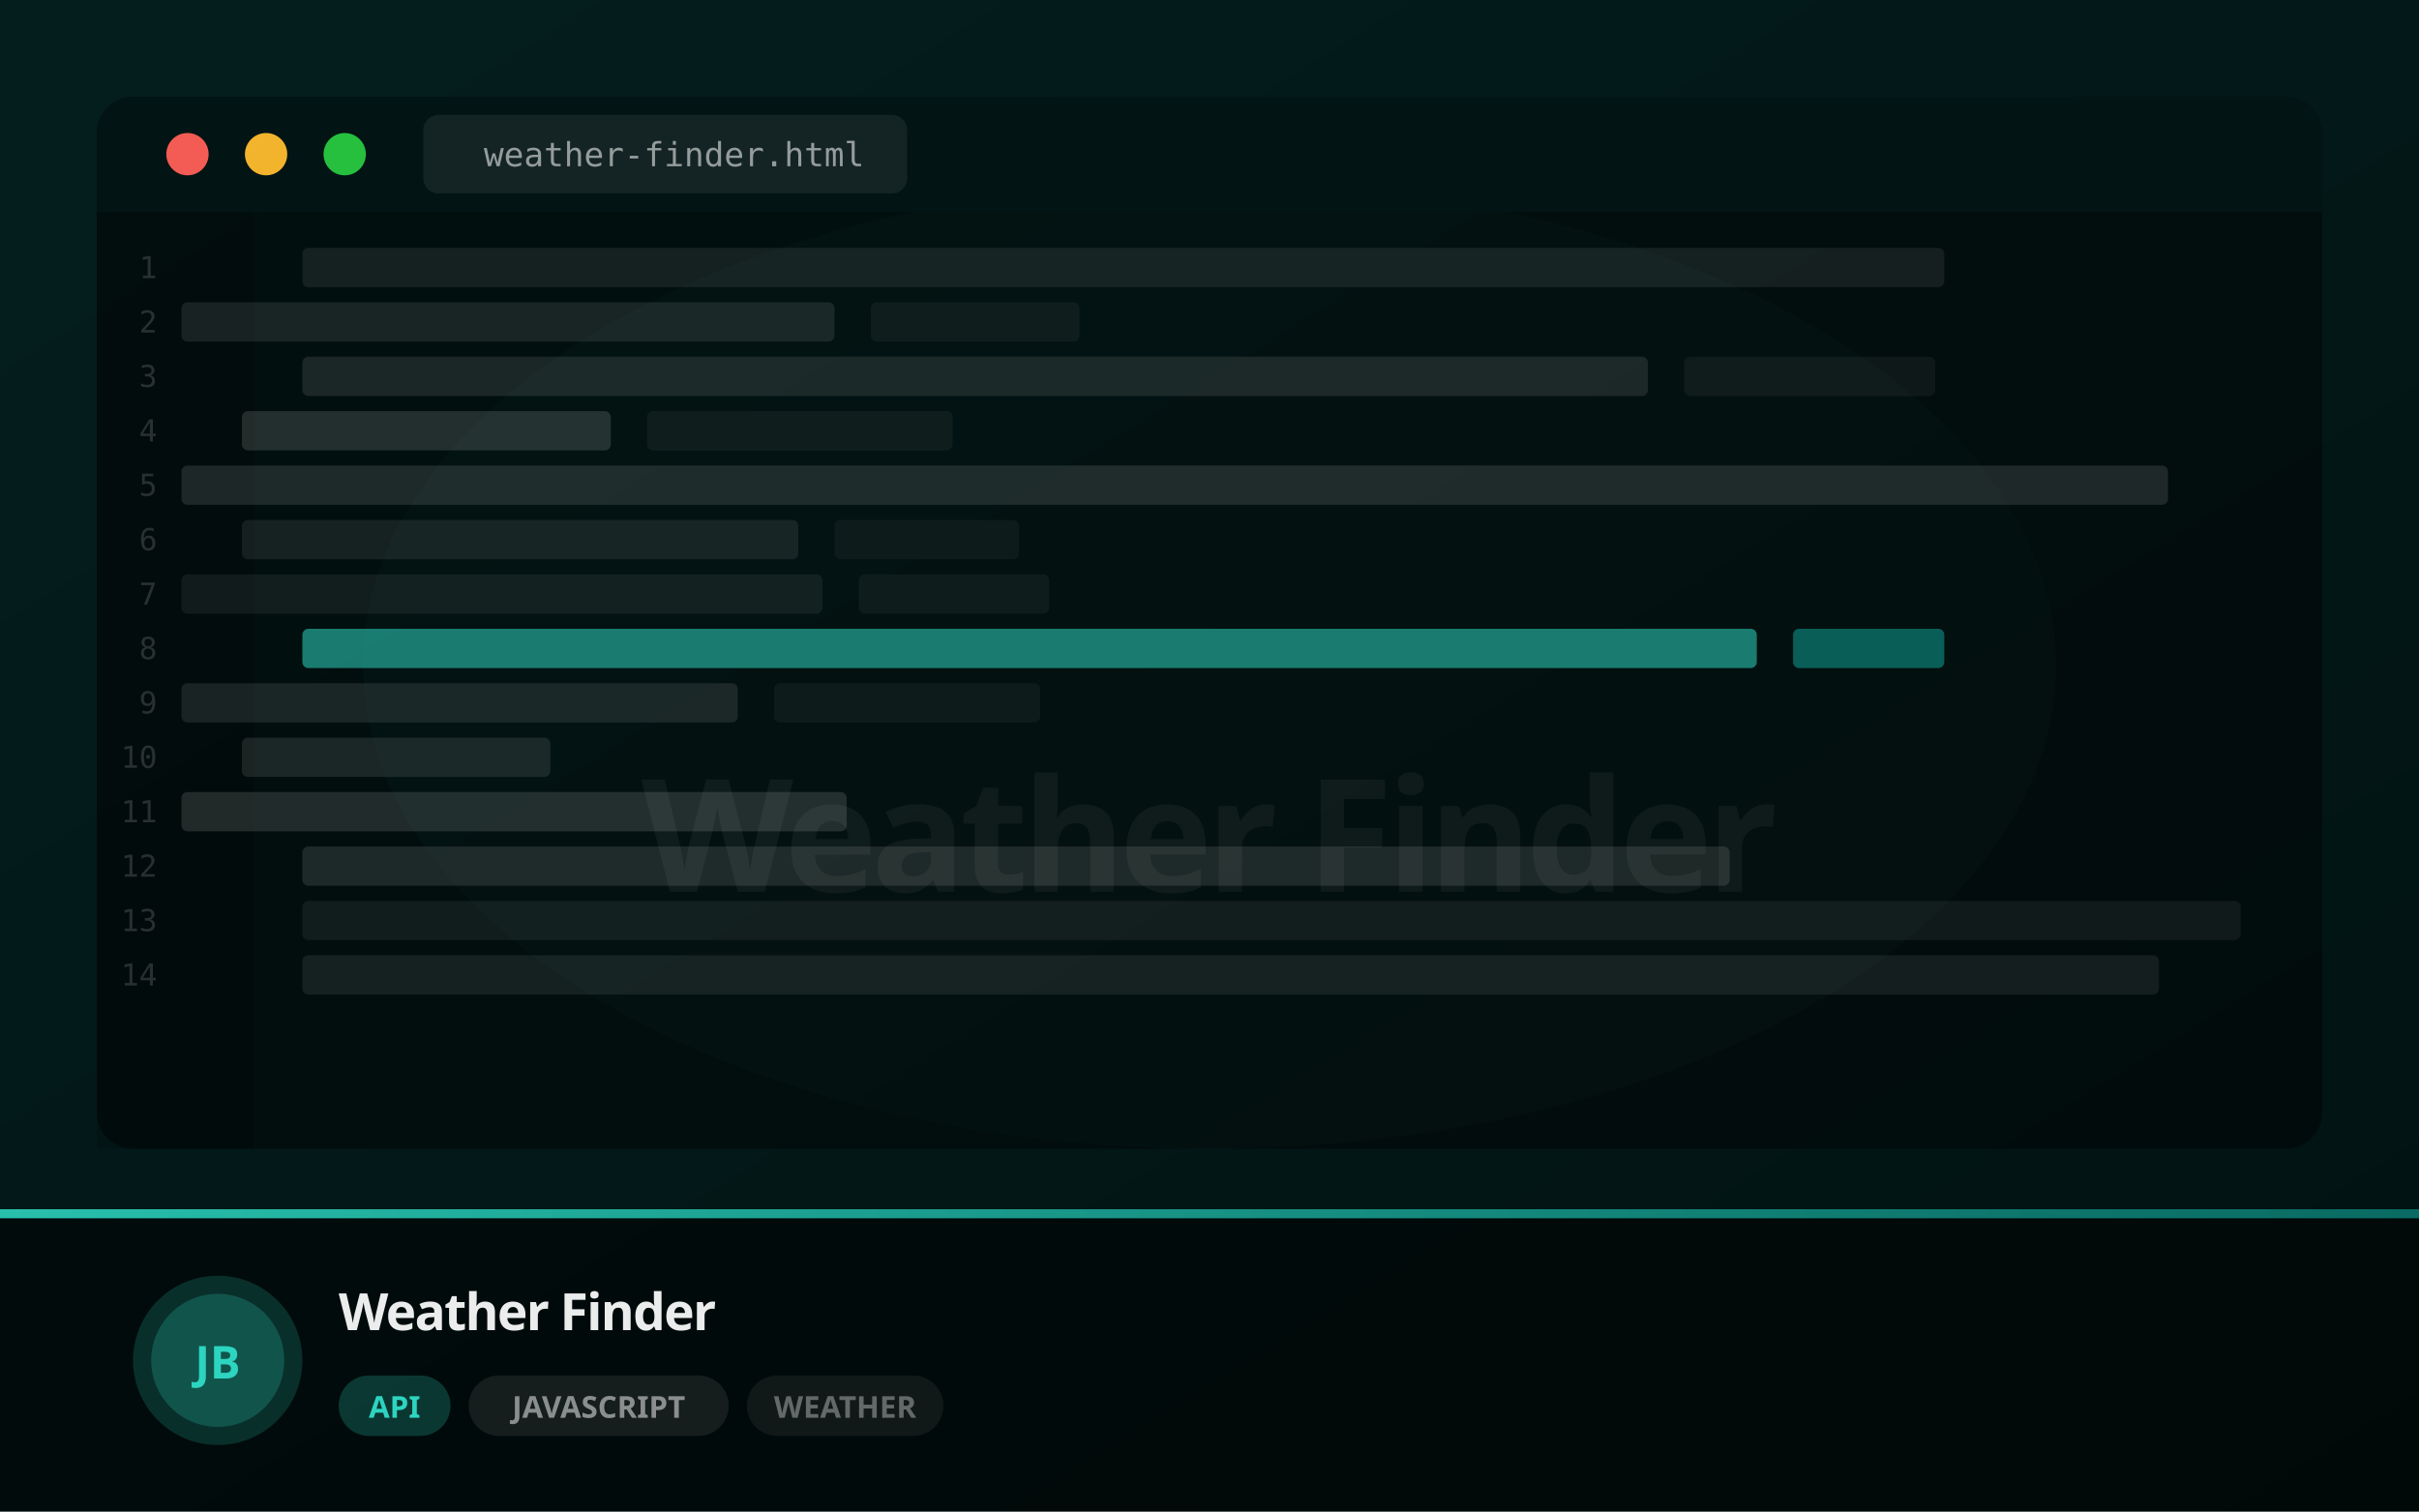
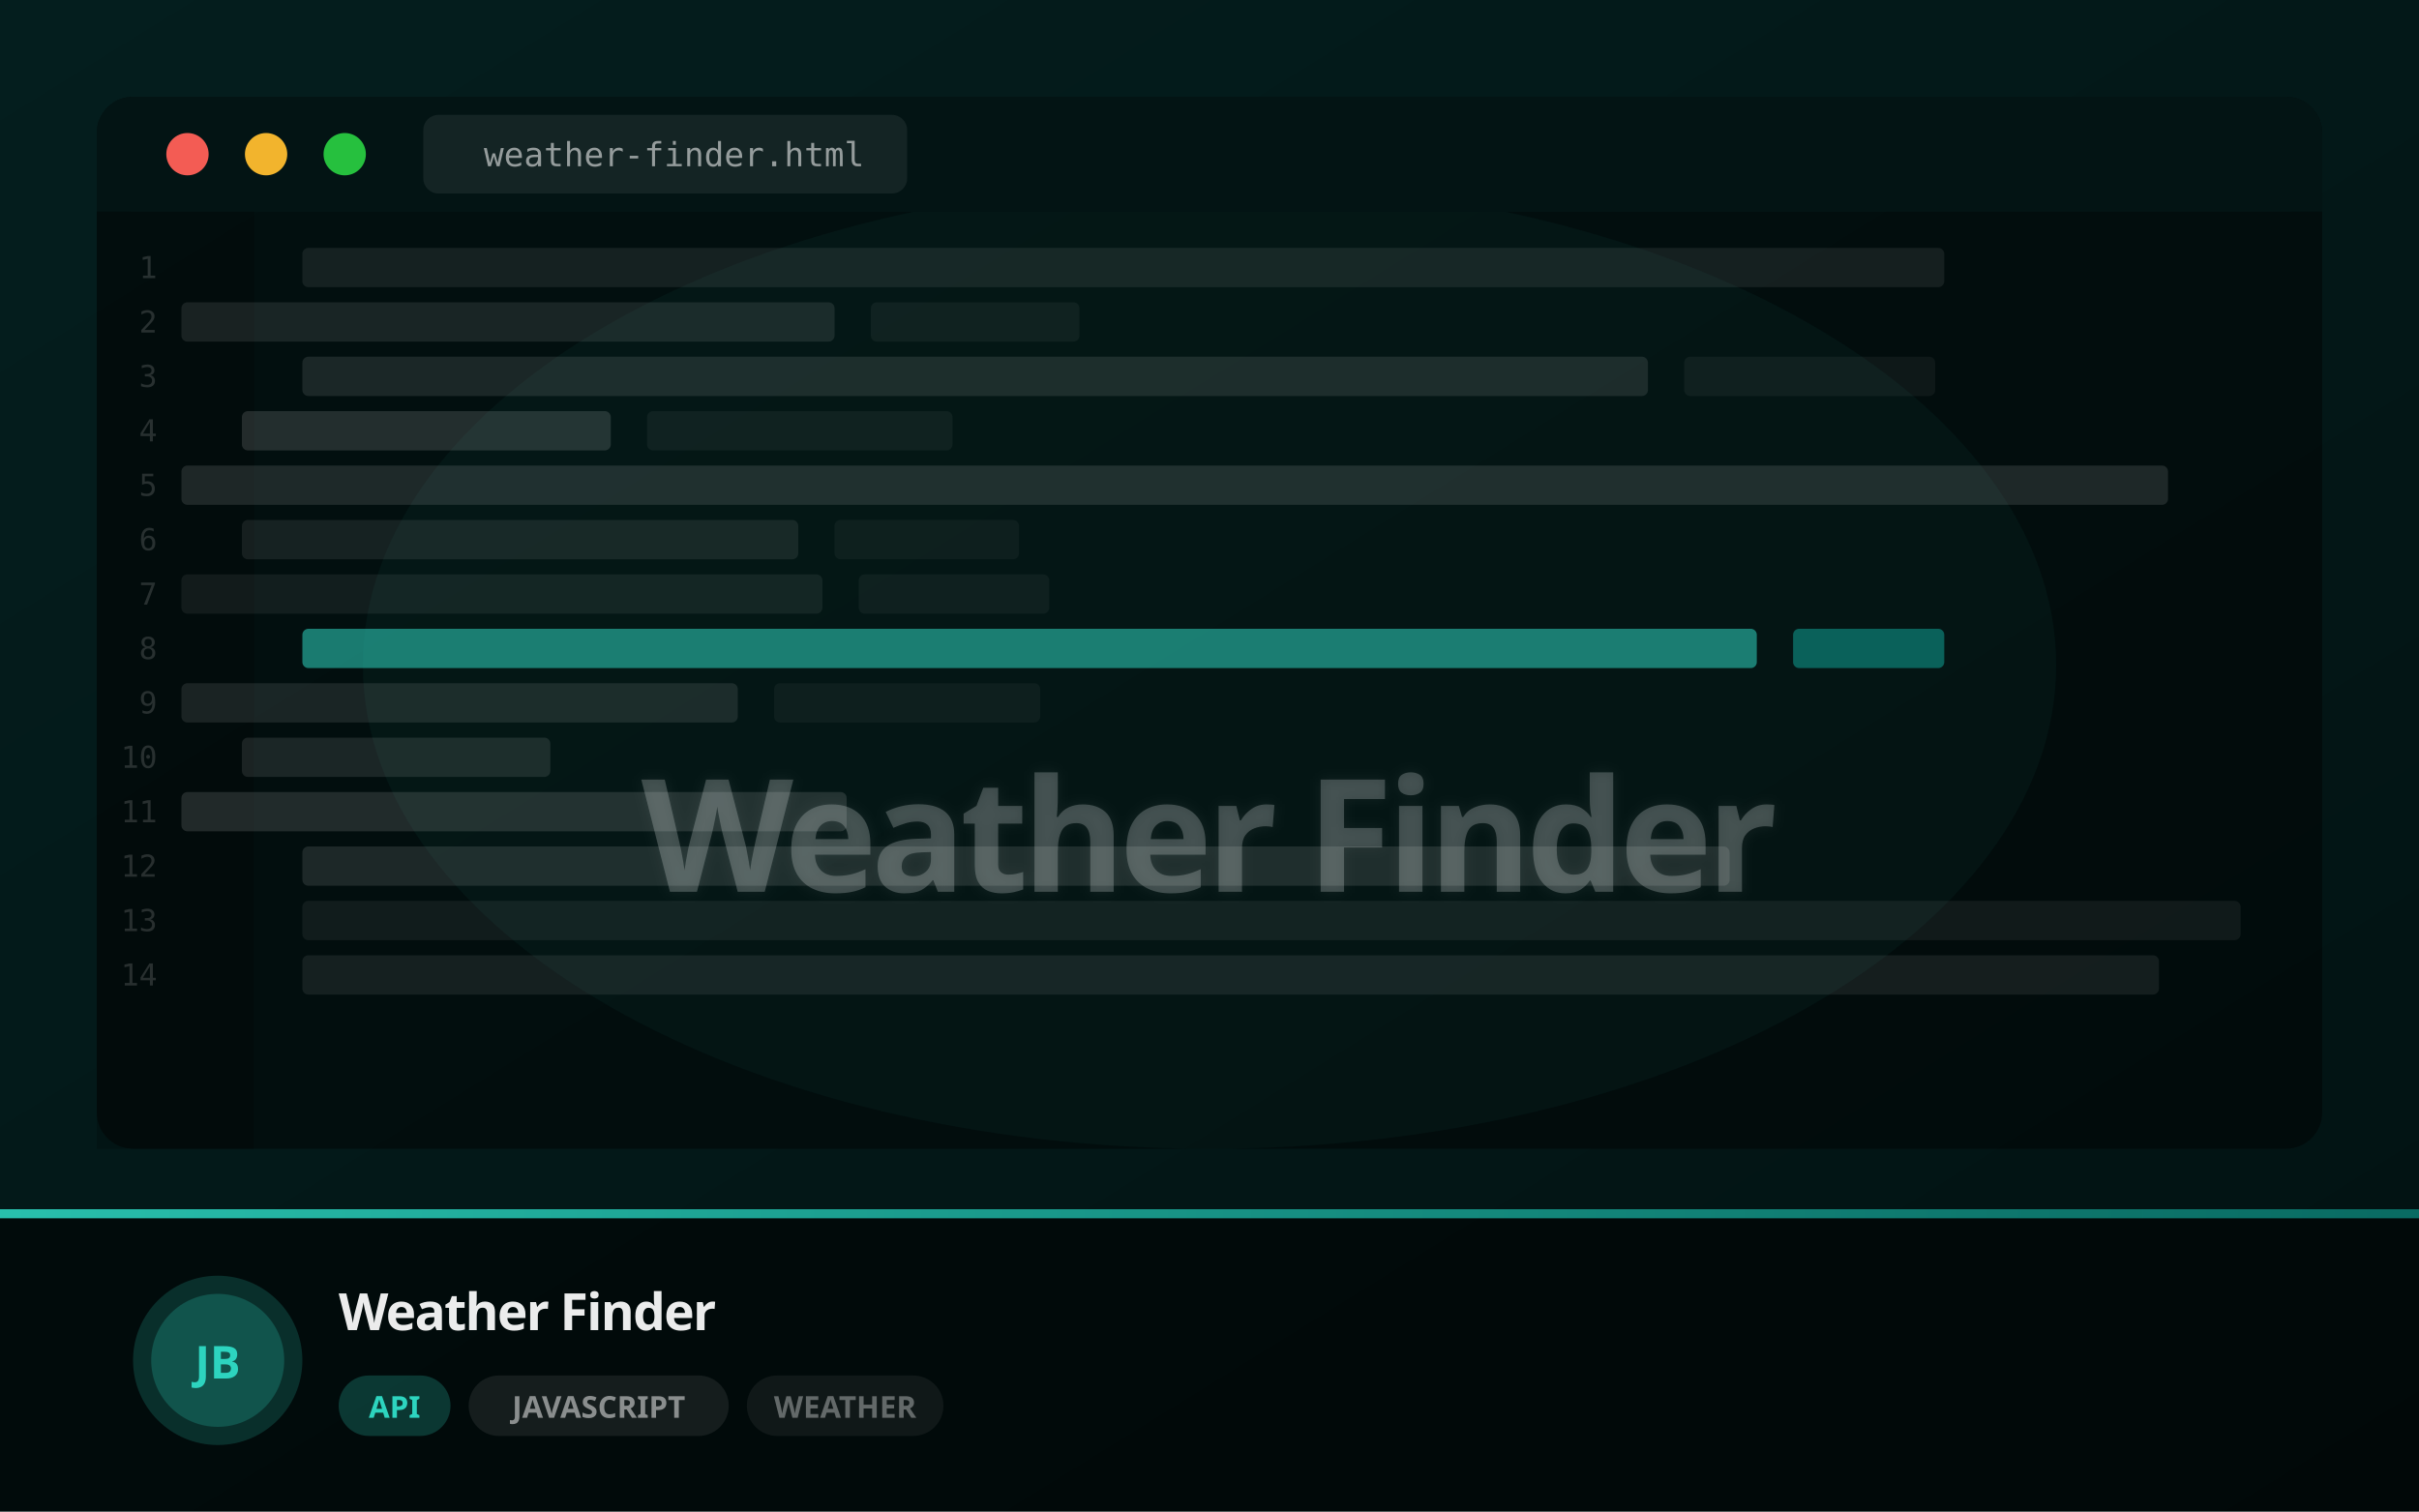
<svg xmlns="http://www.w3.org/2000/svg" width="800" height="500" viewBox="0 0 800 500">
  <defs>
    <linearGradient id="g" x1="0%" y1="0%" x2="100%" y2="100%">
      <stop offset="0%" stop-color="#041e1e" />
      <stop offset="100%" stop-color="#021212" />
    </linearGradient>
    <linearGradient id="bar" x1="0%" y1="0%" x2="100%" y2="0%">
      <stop offset="0%" stop-color="#2dd4bf" stop-opacity="0.9" />
      <stop offset="100%" stop-color="#0d9488" stop-opacity="0.7" />
    </linearGradient>
    <clipPath id="clip">
      <rect width="800" height="500" rx="0" />
    </clipPath>
+     <filter id="softText">
+       <feGaussianBlur stdDeviation="2" />
+     </filter>
  </defs>
  <rect width="800" height="500" fill="url(#g)" clip-path="url(#clip)" />
-   <ellipse cx="400" cy="220" rx="280" ry="160" fill="#2dd4bf" opacity="0.04" />
+   <ellipse cx="400" cy="220" rx="280" ry="160" fill="#2dd4bf" opacity="0.08" />
  <rect x="32" y="32" width="736" height="348" rx="12" fill="rgba(0,0,0,0.45)" />
  <rect x="32" y="32" width="736" height="38" rx="12" fill="#031414" />
  <rect x="32" y="56" width="736" height="14" fill="#031414" />
  <circle cx="62" cy="51" r="7" fill="#ff5f57" opacity="0.95" />
  <circle cx="88" cy="51" r="7" fill="#febc2e" opacity="0.95" />
  <circle cx="114" cy="51" r="7" fill="#28c840" opacity="0.95" />
  <rect x="140" y="38" width="160" height="26" rx="5" fill="rgba(255,255,255,0.07)" />
  <text x="160" y="55" fill="rgba(255,255,255,0.55)" font-size="11" font-family="monospace">weather-finder.html</text>
  <rect x="32" y="70" width="52" height="310" fill="rgba(0,0,0,0.2)" />
  <text x="52" y="92" text-anchor="end" fill="rgba(255,255,255,0.15)" font-size="10" font-family="monospace">1</text>
  <rect x="100" y="82" width="543" height="13" rx="2" fill="rgba(255,255,255,0.075)" opacity="1" />
  <text x="52" y="110" text-anchor="end" fill="rgba(255,255,255,0.15)" font-size="10" font-family="monospace">2</text>
  <rect x="60" y="100" width="216" height="13" rx="2" fill="rgba(255,255,255,0.09)" opacity="1" />
  <rect x="288" y="100" width="69" height="13" rx="2" fill="rgba(255,255,255,0.08)" opacity="0.6" />
  <text x="52" y="128" text-anchor="end" fill="rgba(255,255,255,0.15)" font-size="10" font-family="monospace">3</text>
  <rect x="100" y="118" width="445" height="13" rx="2" fill="rgba(255,255,255,0.101)" opacity="1" />
  <rect x="557" y="118" width="83" height="13" rx="2" fill="rgba(255,255,255,0.08)" opacity="0.6" />
  <text x="52" y="146" text-anchor="end" fill="rgba(255,255,255,0.15)" font-size="10" font-family="monospace">4</text>
  <rect x="80" y="136" width="122" height="13" rx="2" fill="rgba(255,255,255,0.13)" opacity="1" />
  <rect x="214" y="136" width="101" height="13" rx="2" fill="rgba(255,255,255,0.08)" opacity="0.6" />
  <text x="52" y="164" text-anchor="end" fill="rgba(255,255,255,0.15)" font-size="10" font-family="monospace">5</text>
  <rect x="60" y="154" width="657" height="13" rx="2" fill="rgba(255,255,255,0.111)" opacity="1" />
  <text x="52" y="182" text-anchor="end" fill="rgba(255,255,255,0.15)" font-size="10" font-family="monospace">6</text>
  <rect x="80" y="172" width="184" height="13" rx="2" fill="rgba(255,255,255,0.082)" opacity="1" />
  <rect x="276" y="172" width="61" height="13" rx="2" fill="rgba(255,255,255,0.067)" opacity="0.6" />
  <text x="52" y="200" text-anchor="end" fill="rgba(255,255,255,0.15)" font-size="10" font-family="monospace">7</text>
  <rect x="60" y="190" width="212" height="13" rx="2" fill="rgba(255,255,255,0.063)" opacity="1" />
  <rect x="284" y="190" width="63" height="13" rx="2" fill="rgba(255,255,255,0.074)" opacity="0.6" />
  <text x="52" y="218" text-anchor="end" fill="rgba(255,255,255,0.15)" font-size="10" font-family="monospace">8</text>
  <rect x="100" y="208" width="481" height="13" rx="2" fill="#2dd4bf" opacity="0.55" />
  <rect x="593" y="208" width="50" height="13" rx="2" fill="#0d9488" opacity="0.6" />
  <text x="52" y="236" text-anchor="end" fill="rgba(255,255,255,0.15)" font-size="10" font-family="monospace">9</text>
  <rect x="60" y="226" width="184" height="13" rx="2" fill="rgba(255,255,255,0.095)" opacity="1" />
  <rect x="256" y="226" width="88" height="13" rx="2" fill="rgba(255,255,255,0.067)" opacity="0.6" />
  <text x="52" y="254" text-anchor="end" fill="rgba(255,255,255,0.15)" font-size="10" font-family="monospace">10</text>
  <rect x="80" y="244" width="102" height="13" rx="2" fill="rgba(255,255,255,0.1)" opacity="1" />
  <text x="52" y="272" text-anchor="end" fill="rgba(255,255,255,0.15)" font-size="10" font-family="monospace">11</text>
  <rect x="60" y="262" width="220" height="13" rx="2" fill="rgba(255,255,255,0.122)" opacity="1" />
  <text x="52" y="290" text-anchor="end" fill="rgba(255,255,255,0.15)" font-size="10" font-family="monospace">12</text>
  <rect x="100" y="280" width="472" height="13" rx="2" fill="rgba(255,255,255,0.106)" opacity="1" />
  <text x="52" y="308" text-anchor="end" fill="rgba(255,255,255,0.15)" font-size="10" font-family="monospace">13</text>
  <rect x="100" y="298" width="641" height="13" rx="2" fill="rgba(255,255,255,0.061)" opacity="1" />
  <text x="52" y="326" text-anchor="end" fill="rgba(255,255,255,0.15)" font-size="10" font-family="monospace">14</text>
  <rect x="100" y="316" width="614" height="13" rx="2" fill="rgba(255,255,255,0.075)" opacity="1" />
-   <text x="400" y="295" text-anchor="middle" fill="rgba(255,255,255,0.05)" font-size="52" font-weight="900" font-family="system-ui,sans-serif" letter-spacing="-2">Weather Finder</text>
+   <text x="400" y="295" text-anchor="middle" fill="rgba(248,250,252,0.22)" font-size="52" font-weight="900" font-family="system-ui,sans-serif" letter-spacing="-2">
+     Weather Finder
+   </text>
+   <text x="400" y="295" text-anchor="middle" fill="rgba(255,255,255,0.06)" font-size="52" font-weight="900" font-family="system-ui,sans-serif" letter-spacing="-2" filter="url(#softText)">
+     Weather Finder
+   </text>
  <rect x="0" y="400" width="800" height="100" fill="rgba(0,0,0,0.55)" />
  <rect x="0" y="400" width="800" height="3" fill="url(#bar)" />
  <circle cx="72" cy="450" r="28" fill="#2dd4bf" opacity="0.18" />
  <circle cx="72" cy="450" r="22" fill="#2dd4bf" opacity="0.22" />
  <text x="72" y="456" text-anchor="middle" fill="#2dd4bf" font-size="15" font-weight="800" font-family="system-ui,sans-serif">JB</text>
  <text x="112" y="440" fill="rgba(255,255,255,0.92)" font-size="17" font-weight="800" font-family="system-ui,sans-serif" letter-spacing="-0.5">Weather Finder</text>
  <rect x="112" y="455" width="37" height="20" rx="10" fill="#2dd4bf" opacity="0.22" />
  <text x="130.5" y="469" text-anchor="middle" fill="#2dd4bf" font-size="10" font-weight="700" font-family="system-ui,sans-serif">API</text>
  <rect x="155" y="455" width="86" height="20" rx="10" fill="rgba(255,255,255,0.08)" />
  <text x="198" y="469" text-anchor="middle" fill="rgba(255,255,255,0.5)" font-size="10" font-weight="600" font-family="system-ui,sans-serif">JAVASCRIPT</text>
  <rect x="247" y="455" width="65" height="20" rx="10" fill="rgba(255,255,255,0.06)" />
  <text x="279.5" y="469" text-anchor="middle" fill="rgba(255,255,255,0.35)" font-size="10" font-weight="600" font-family="system-ui,sans-serif">WEATHER</text>
</svg>
